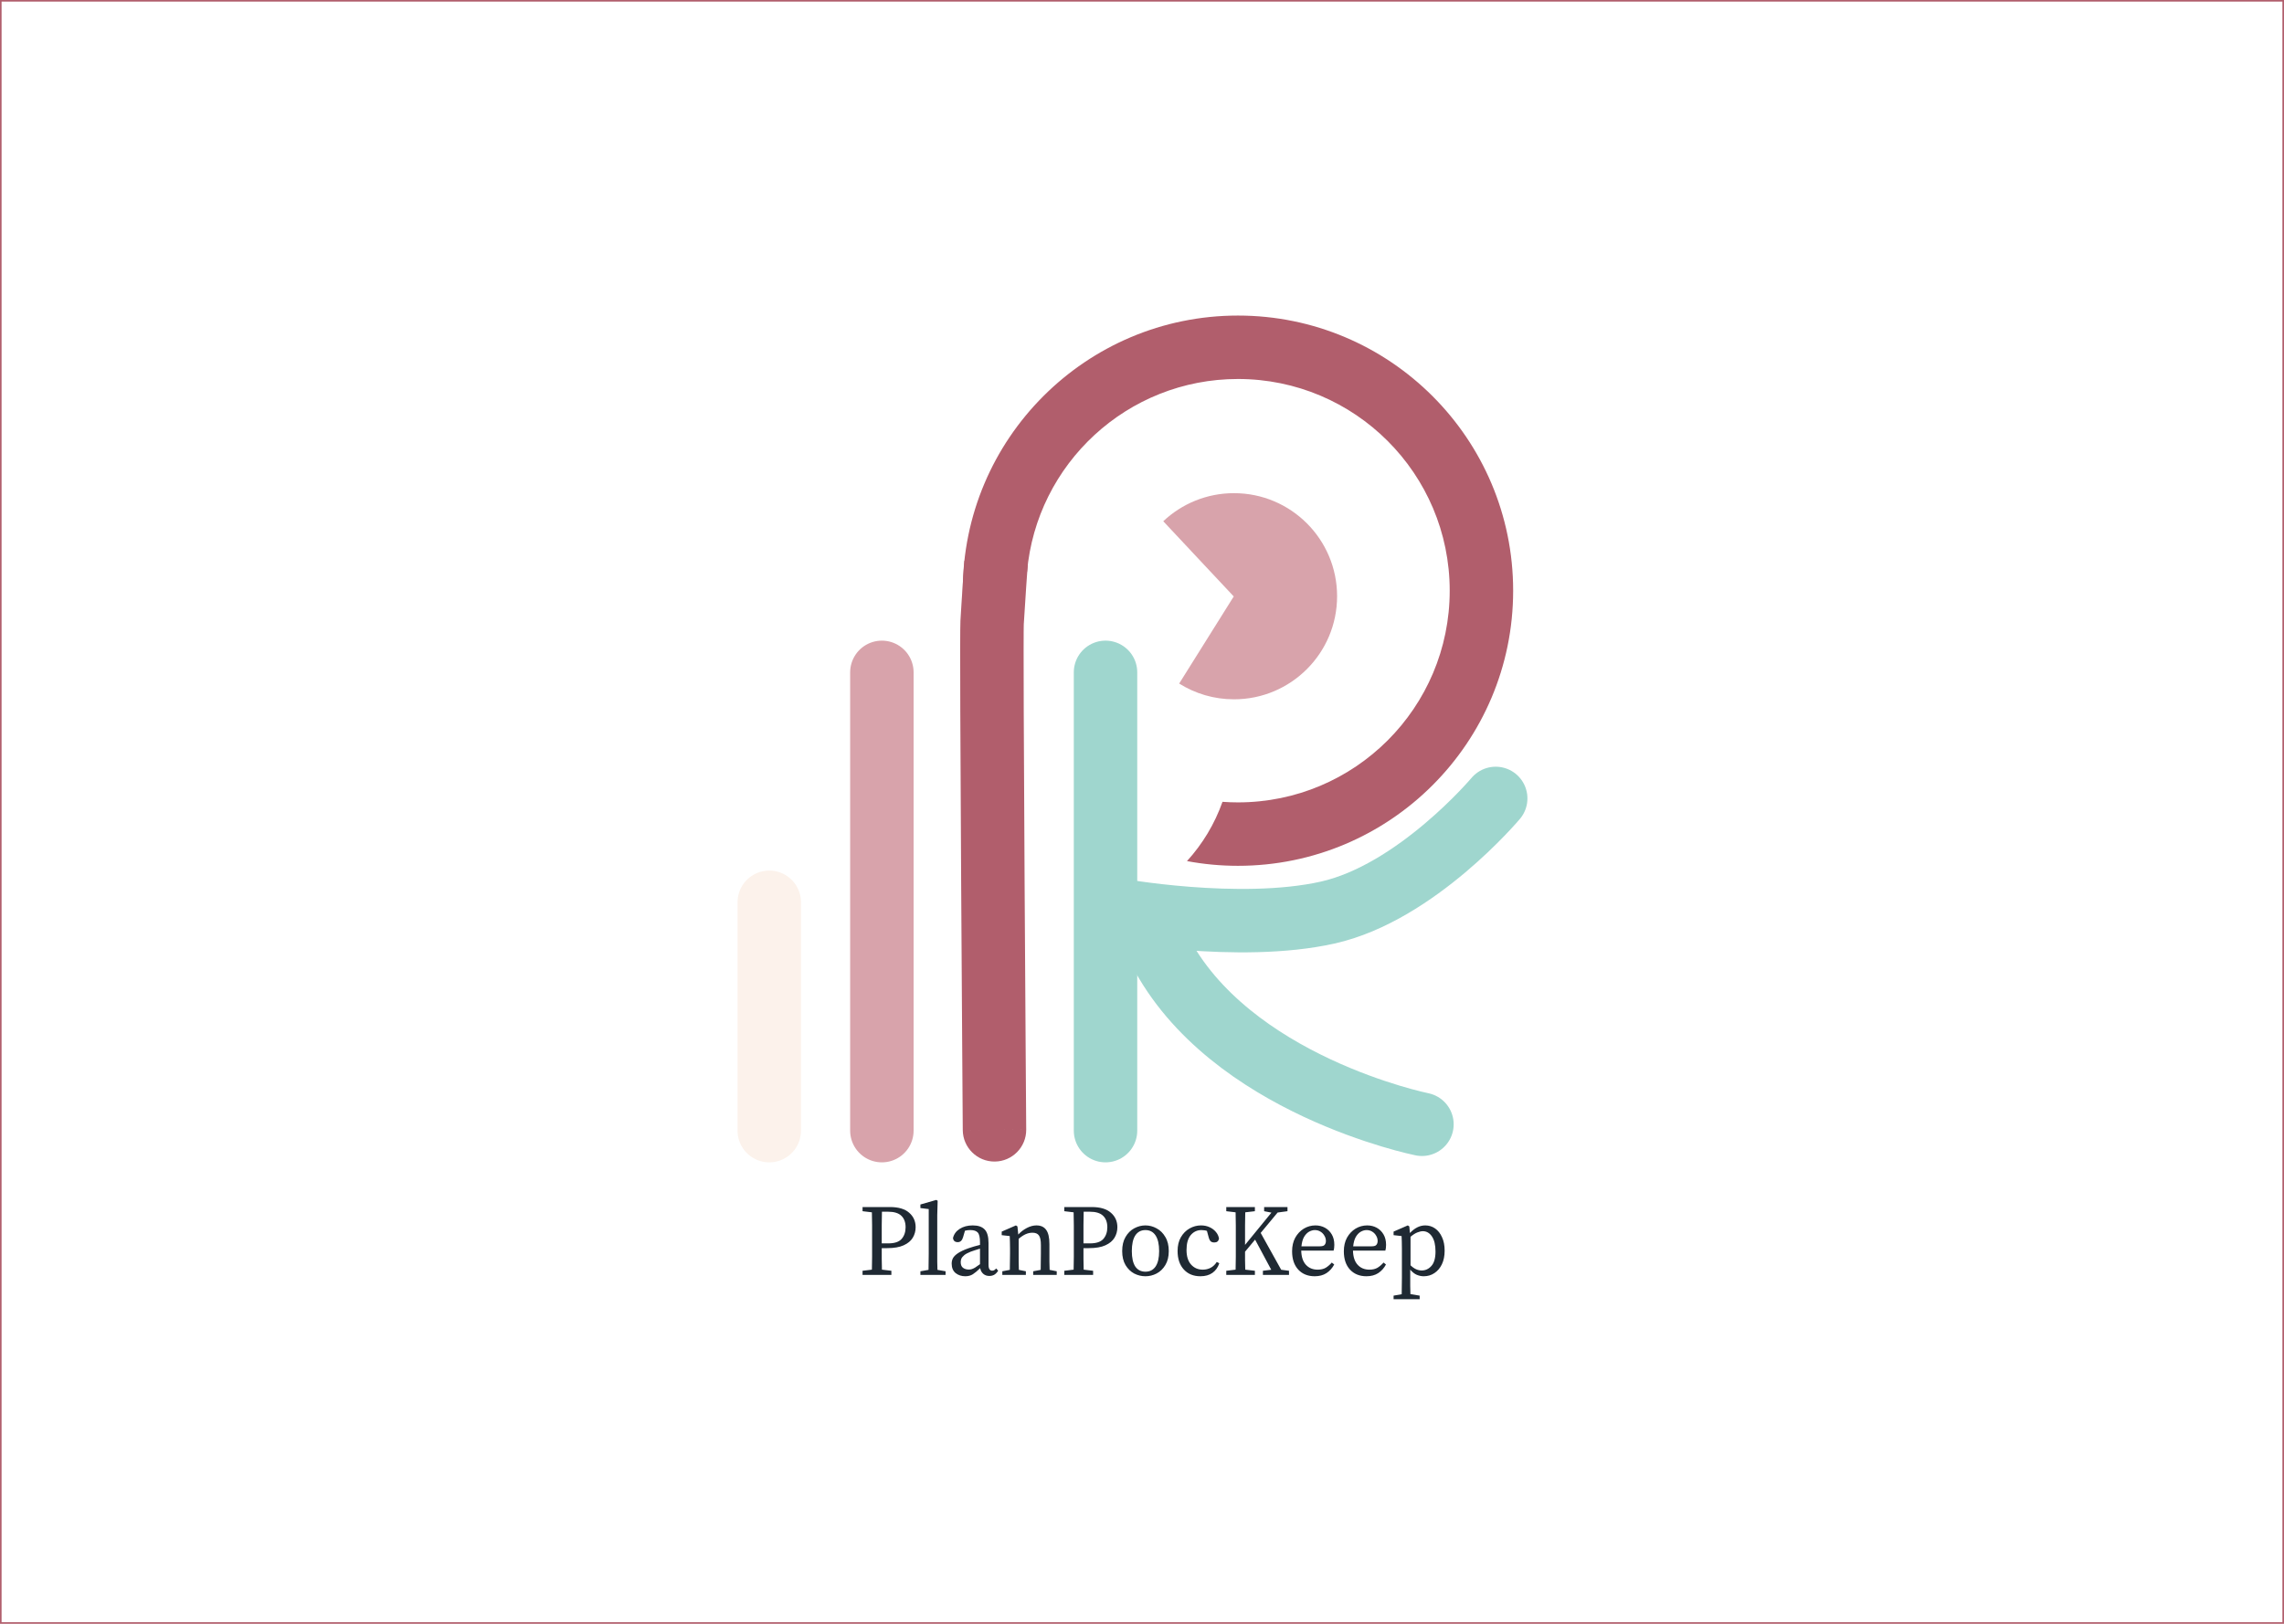
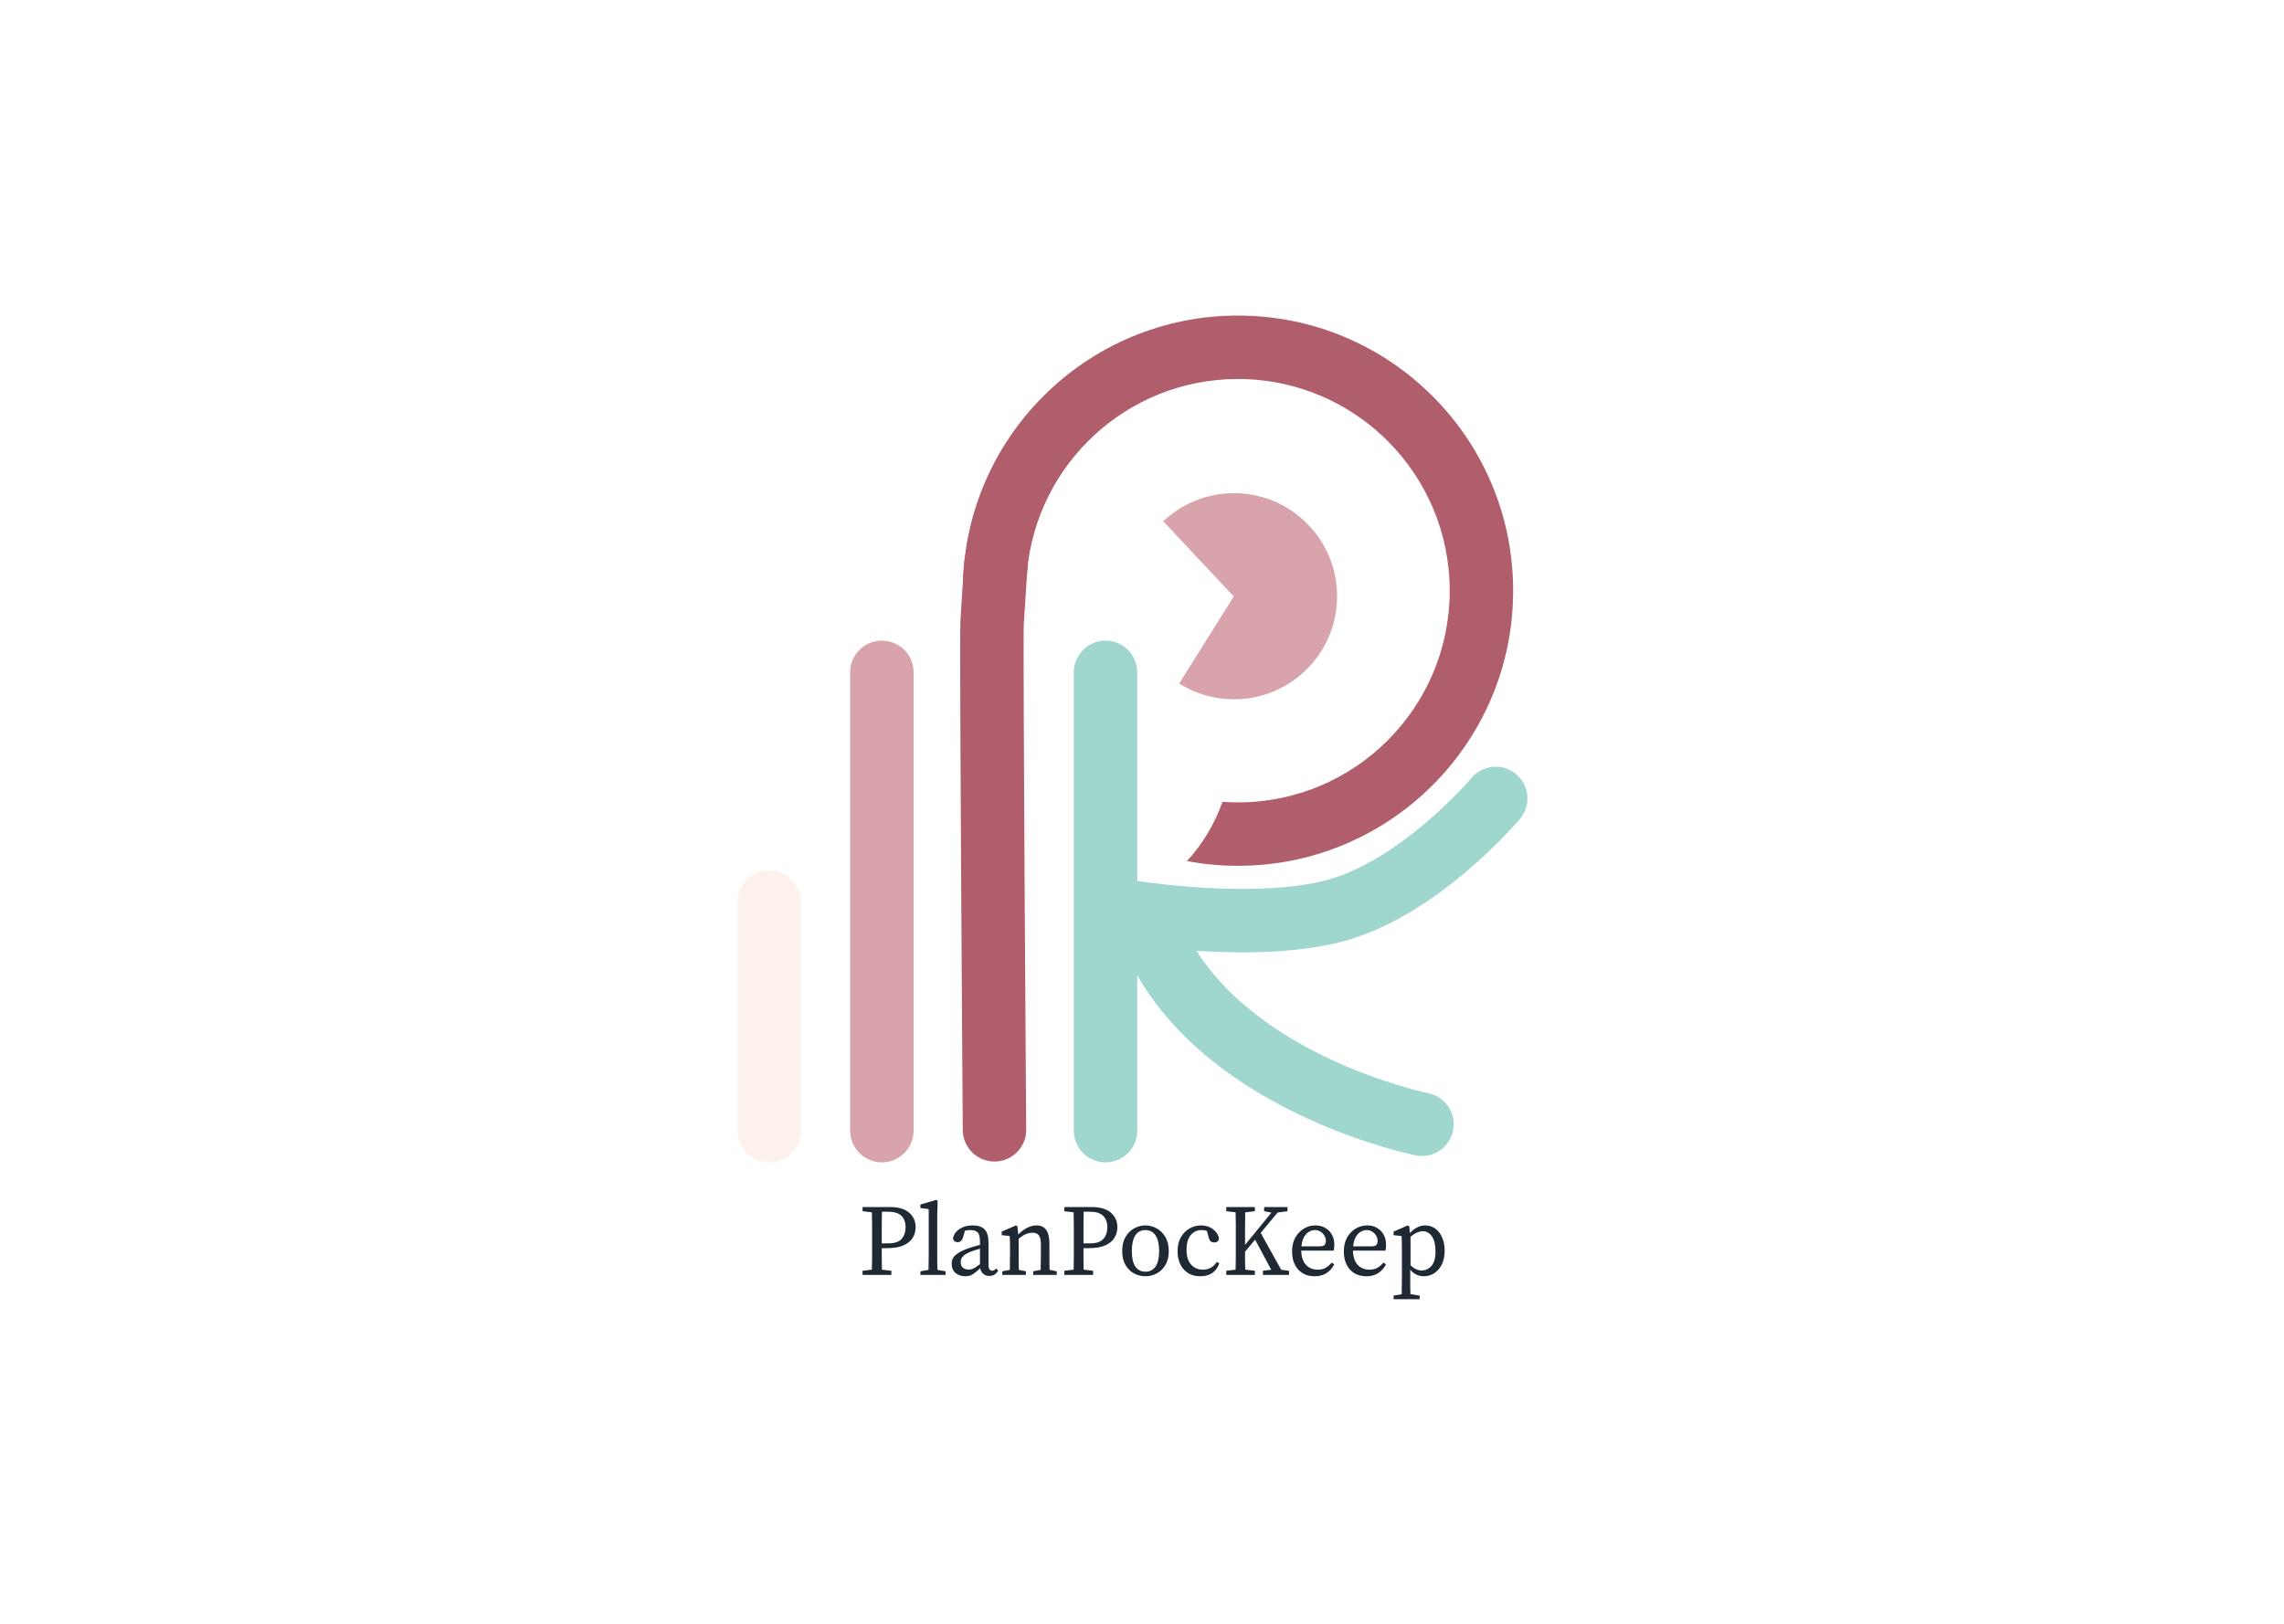
<svg xmlns="http://www.w3.org/2000/svg" width="1440" height="1024" viewBox="0 0 1440 1024" fill="none">
-   <rect x="0.5" y="0.5" width="1439" height="1023" stroke="#B15E6C" />
  <path d="M780.5 199C876.321 199 954 276.679 954 372.5C954 468.321 876.321 546 780.5 546C769.52 546 758.778 544.977 748.364 543.026C758.136 532.292 765.812 519.617 770.747 505.646C773.968 505.879 777.22 506 780.5 506C854.23 506 914 446.23 914 372.5C914 298.77 854.23 239 780.5 239C710.74 239 653.477 292.507 647.513 360.72C632.805 363.349 619.111 368.904 607.052 376.757C607.018 375.342 607 373.923 607 372.5C607 276.679 684.679 199 780.5 199Z" fill="#B15E6C" />
  <path d="M607.001 712.643C607.08 723.689 616.098 732.579 627.143 732.499C638.189 732.42 647.079 723.402 646.999 712.357L627 712.5L607.001 712.643ZM628 355C608.052 353.555 608.052 353.555 608.052 353.556C608.052 353.556 608.052 353.556 608.052 353.557C608.052 353.558 608.052 353.559 608.052 353.56C608.052 353.564 608.051 353.568 608.051 353.575C608.05 353.587 608.049 353.605 608.047 353.63C608.043 353.678 608.038 353.749 608.031 353.843C608.018 354.029 607.998 354.304 607.973 354.658C607.922 355.365 607.849 356.388 607.759 357.656C607.579 360.19 607.331 363.701 607.061 367.613C606.524 375.399 605.891 384.896 605.531 391.393L625.5 392.5L645.469 393.607C645.813 387.408 646.429 378.154 646.966 370.365C647.234 366.488 647.479 363.006 647.658 360.492C647.747 359.236 647.82 358.222 647.87 357.523C647.895 357.174 647.915 356.904 647.928 356.721C647.934 356.629 647.939 356.56 647.943 356.514C647.944 356.49 647.946 356.473 647.947 356.461C647.947 356.456 647.947 356.451 647.947 356.449C647.948 356.447 647.948 356.446 647.948 356.446C647.948 356.445 647.948 356.445 647.948 356.445C647.948 356.445 647.948 356.445 628 355ZM625.5 392.5L605.531 391.393C605.134 398.555 605.528 479.659 605.987 557.379C606.218 596.593 606.472 635.409 606.667 664.42C606.765 678.926 606.848 690.981 606.907 699.41C606.937 703.625 606.96 706.933 606.976 709.187C606.984 710.315 606.99 711.179 606.994 711.761C606.996 712.052 606.998 712.272 606.999 712.42C606.999 712.494 607 712.55 607 712.587C607 712.606 607 712.62 607 712.629C607 712.634 607 712.637 607 712.64C607.001 712.642 607.001 712.643 627 712.5C646.999 712.357 646.999 712.355 646.999 712.353C646.999 712.351 646.999 712.347 646.999 712.343C646.999 712.333 646.999 712.319 646.999 712.301C646.999 712.264 646.998 712.208 646.998 712.134C646.997 711.987 646.995 711.766 646.993 711.475C646.989 710.894 646.983 710.031 646.975 708.904C646.959 706.651 646.936 703.344 646.906 699.131C646.847 690.705 646.764 678.653 646.666 664.151C646.471 635.146 646.217 596.342 645.986 557.143C645.754 517.941 645.545 478.357 645.437 447.786C645.384 432.497 645.355 419.485 645.362 409.91C645.366 405.119 645.378 401.219 645.4 398.339C645.411 396.896 645.425 395.744 645.439 394.88C645.456 393.919 645.471 393.58 645.469 393.607L625.5 392.5Z" fill="#B15E6C" />
  <path d="M556 424V713" stroke="#D8A3AB" stroke-width="40" stroke-linecap="round" />
  <path d="M943 503.5C943 503.5 893 563 837 575.5C781 588 702.5 573.5 702.5 573.5" stroke="#9FD6CE" stroke-width="40" stroke-linecap="round" />
  <path d="M896.5 709C896.5 709 775 684.5 731 599" stroke="#9FD6CE" stroke-width="40" stroke-linecap="round" />
  <path d="M485 569L485 713" stroke="#FCF2EB" stroke-width="40" stroke-linecap="round" />
  <path d="M778 311C813.899 311 843 340.101 843 376C843 411.899 813.899 441 778 441C765.298 441 753.448 437.355 743.436 431.057L777.842 376.128L733.404 328.712C745.044 317.731 760.736 311 778 311Z" fill="#D8A3AB" />
  <path d="M697 424V713" stroke="#9FD6CE" stroke-width="40" stroke-linecap="round" />
  <path d="M559.88 764.128H556.04C555.997 766.859 555.955 769.653 555.912 772.512C555.912 775.328 555.912 778.165 555.912 781.024V784.096H560.136C564.019 784.096 566.792 783.157 568.456 781.28C570.12 779.36 570.952 776.907 570.952 773.92C570.952 770.805 570.056 768.395 568.264 766.688C566.515 764.981 563.72 764.128 559.88 764.128ZM543.816 763.808V761.184H561.032C566.451 761.184 570.504 762.379 573.192 764.768C575.923 767.115 577.288 770.165 577.288 773.92C577.288 776.309 576.691 778.507 575.496 780.512C574.301 782.517 572.381 784.117 569.736 785.312C567.133 786.507 563.635 787.104 559.24 787.104H555.912C555.912 789.408 555.912 791.669 555.912 793.888C555.955 796.107 555.997 798.368 556.04 800.672L561.992 801.376V804H543.816V801.376L549.704 800.672C549.789 797.984 549.832 795.253 549.832 792.48C549.832 789.707 549.832 786.933 549.832 784.16V781.024C549.832 778.251 549.832 775.499 549.832 772.768C549.832 769.995 549.789 767.243 549.704 764.512L543.816 763.808ZM580.288 804V801.696L585.408 800.8C585.45 799.051 585.472 797.344 585.472 795.68C585.514 793.973 585.536 792.267 585.536 790.56V762.464L580.288 761.824V759.584L590.272 756.704L591.168 757.216L590.912 766.304V790.56C590.912 792.267 590.912 793.973 590.912 795.68C590.954 797.387 590.997 799.093 591.04 800.8L596.16 801.696V804H580.288ZM623.749 804.64C622.213 804.64 620.933 804.192 619.909 803.296C618.885 802.4 618.245 801.205 617.989 799.712C616.24 801.419 614.704 802.699 613.381 803.552C612.058 804.405 610.458 804.832 608.581 804.832C606.234 804.832 604.208 804.171 602.501 802.848C600.837 801.483 600.005 799.477 600.005 796.832C600.005 795.595 600.282 794.443 600.837 793.376C601.434 792.309 602.501 791.264 604.037 790.24C605.573 789.216 607.77 788.192 610.629 787.168C611.61 786.827 612.741 786.464 614.021 786.08C615.301 785.696 616.581 785.355 617.861 785.056V783.456C617.861 780.341 617.392 778.272 616.453 777.248C615.514 776.224 613.978 775.712 611.845 775.712C611.376 775.712 610.842 775.733 610.245 775.776C609.69 775.819 609.072 775.925 608.389 776.096L607.173 780.256C606.576 782.304 605.466 783.328 603.845 783.328C602.053 783.328 601.05 782.453 600.837 780.704C601.434 778.272 602.842 776.352 605.061 774.944C607.322 773.493 610.074 772.768 613.317 772.768C616.688 772.768 619.184 773.621 620.805 775.328C622.426 776.992 623.237 779.851 623.237 783.904V797.536C623.237 798.901 623.45 799.883 623.877 800.48C624.304 801.035 624.858 801.312 625.541 801.312C626.096 801.312 626.565 801.184 626.949 800.928C627.333 800.672 627.696 800.331 628.037 799.904L629.317 801.312C628.549 802.549 627.696 803.424 626.757 803.936C625.861 804.405 624.858 804.64 623.749 804.64ZM605.701 795.872C605.701 797.579 606.192 798.795 607.173 799.52C608.154 800.245 609.37 800.608 610.821 800.608C611.461 800.608 612.058 800.523 612.613 800.352C613.21 800.181 613.914 799.861 614.725 799.392C615.536 798.88 616.581 798.155 617.861 797.216V787.424C616.752 787.723 615.664 788.064 614.597 788.448C613.53 788.789 612.656 789.088 611.973 789.344C610.138 790.069 608.773 790.816 607.877 791.584C606.981 792.352 606.384 793.099 606.085 793.824C605.829 794.549 605.701 795.232 605.701 795.872ZM631.935 804V801.696L636.671 800.8C636.714 799.179 636.735 797.429 636.735 795.552C636.778 793.675 636.799 792.011 636.799 790.56V787.488C636.799 785.739 636.778 784.288 636.735 783.136C636.735 781.984 636.692 780.768 636.607 779.488L631.551 778.912V776.672L640.511 772.768L641.471 773.408L641.983 778.528C643.562 776.821 645.375 775.435 647.423 774.368C649.471 773.301 651.476 772.768 653.439 772.768C656.212 772.768 658.26 773.707 659.583 775.584C660.948 777.419 661.631 780.427 661.631 784.608V790.56C661.631 792.011 661.631 793.675 661.631 795.552C661.674 797.429 661.716 799.179 661.759 800.8L666.239 801.696V804H651.391V801.696L656.127 800.8C656.17 799.221 656.191 797.493 656.191 795.616C656.234 793.696 656.255 792.011 656.255 790.56V785.12C656.255 782.176 655.828 780.149 654.975 779.04C654.164 777.931 652.82 777.376 650.943 777.376C649.492 777.376 648.084 777.675 646.719 778.272C645.354 778.869 643.86 779.851 642.239 781.216V790.56C642.239 791.968 642.239 793.632 642.239 795.552C642.282 797.429 642.324 799.179 642.367 800.8L646.783 801.696V804H631.935ZM687.068 764.128H683.228C683.185 766.859 683.142 769.653 683.1 772.512C683.1 775.328 683.1 778.165 683.1 781.024V784.096H687.324C691.206 784.096 693.98 783.157 695.644 781.28C697.308 779.36 698.14 776.907 698.14 773.92C698.14 770.805 697.244 768.395 695.452 766.688C693.702 764.981 690.908 764.128 687.068 764.128ZM671.004 763.808V761.184H688.22C693.638 761.184 697.692 762.379 700.38 764.768C703.11 767.115 704.476 770.165 704.476 773.92C704.476 776.309 703.878 778.507 702.684 780.512C701.489 782.517 699.569 784.117 696.924 785.312C694.321 786.507 690.822 787.104 686.428 787.104H683.1C683.1 789.408 683.1 791.669 683.1 793.888C683.142 796.107 683.185 798.368 683.228 800.672L689.18 801.376V804H671.004V801.376L676.892 800.672C676.977 797.984 677.02 795.253 677.02 792.48C677.02 789.707 677.02 786.933 677.02 784.16V781.024C677.02 778.251 677.02 775.499 677.02 772.768C677.02 769.995 676.977 767.243 676.892 764.512L671.004 763.808ZM722.161 804.832C719.686 804.832 717.318 804.256 715.057 803.104C712.838 801.909 711.025 800.139 709.617 797.792C708.209 795.403 707.505 792.459 707.505 788.96C707.505 785.419 708.209 782.453 709.617 780.064C711.025 777.632 712.838 775.819 715.057 774.624C717.318 773.387 719.686 772.768 722.161 772.768C724.636 772.768 726.982 773.387 729.201 774.624C731.462 775.819 733.297 777.632 734.705 780.064C736.156 782.453 736.881 785.419 736.881 788.96C736.881 792.459 736.156 795.403 734.705 797.792C733.297 800.139 731.462 801.909 729.201 803.104C726.982 804.256 724.636 804.832 722.161 804.832ZM722.161 801.952C724.934 801.952 727.068 800.864 728.561 798.688C730.054 796.469 730.801 793.227 730.801 788.96C730.801 784.651 730.054 781.365 728.561 779.104C727.068 776.843 724.934 775.712 722.161 775.712C719.388 775.712 717.254 776.843 715.761 779.104C714.31 781.365 713.585 784.651 713.585 788.96C713.585 793.227 714.31 796.469 715.761 798.688C717.254 800.864 719.388 801.952 722.161 801.952ZM756.838 804.832C752.443 804.832 748.945 803.403 746.342 800.544C743.739 797.685 742.438 793.803 742.438 788.896C742.438 785.525 743.121 782.645 744.486 780.256C745.894 777.824 747.729 775.968 749.99 774.688C752.251 773.408 754.662 772.768 757.222 772.768C759.142 772.768 760.913 773.131 762.534 773.856C764.155 774.581 765.499 775.584 766.566 776.864C767.633 778.101 768.294 779.509 768.55 781.088C768.251 782.709 767.27 783.52 765.606 783.52C764.539 783.52 763.729 783.243 763.174 782.688C762.662 782.091 762.299 781.344 762.086 780.448L760.934 776.224C760.337 776.011 759.739 775.883 759.142 775.84C758.587 775.755 758.033 775.712 757.478 775.712C754.747 775.712 752.486 776.779 750.694 778.912C748.945 781.045 748.07 784.16 748.07 788.256C748.07 792.267 749.03 795.339 750.95 797.472C752.87 799.605 755.323 800.672 758.31 800.672C760.145 800.672 761.83 800.267 763.366 799.456C764.902 798.603 766.161 797.387 767.142 795.808L768.742 796.64C767.846 799.285 766.395 801.312 764.39 802.72C762.385 804.128 759.867 804.832 756.838 804.832ZM773.129 763.808V761.184H791.177V763.808L785.097 764.512C785.054 767.243 785.011 769.995 784.969 772.768C784.969 775.499 784.969 778.251 784.969 781.024V785.056L801.609 764.704L797.001 763.808V761.184H811.721V763.808L805.513 764.64L794.825 777.504L807.753 800.736L812.681 801.376V804H796.233V801.376L801.481 800.736L791.305 781.728L784.969 789.344C784.969 791.051 784.969 792.864 784.969 794.784C785.011 796.704 785.054 798.667 785.097 800.672L791.177 801.376V804H773.129V801.376L779.017 800.672C779.102 797.984 779.145 795.253 779.145 792.48C779.145 789.707 779.145 786.933 779.145 784.16V781.024C779.145 778.251 779.145 775.499 779.145 772.768C779.145 769.995 779.102 767.243 779.017 764.512L773.129 763.808ZM828.966 775.712C827.771 775.712 826.555 776.053 825.318 776.736C824.123 777.419 823.078 778.507 822.182 780C821.329 781.493 820.774 783.477 820.518 785.952H832.166C833.702 785.952 834.705 785.632 835.174 784.992C835.686 784.352 835.942 783.563 835.942 782.624C835.942 781.387 835.622 780.256 834.982 779.232C834.385 778.165 833.553 777.312 832.486 776.672C831.462 776.032 830.289 775.712 828.966 775.712ZM828.902 804.832C824.593 804.832 821.137 803.445 818.534 800.672C815.931 797.856 814.63 793.995 814.63 789.088C814.63 785.803 815.291 782.944 816.614 780.512C817.979 778.08 819.771 776.181 821.99 774.816C824.251 773.451 826.705 772.768 829.35 772.768C831.569 772.768 833.574 773.259 835.366 774.24C837.158 775.221 838.587 776.629 839.654 778.464C840.721 780.256 841.254 782.453 841.254 785.056C841.254 785.781 841.211 786.464 841.126 787.104C841.041 787.701 840.934 788.213 840.806 788.64H820.39C820.475 792.565 821.457 795.552 823.334 797.6C825.211 799.648 827.686 800.672 830.758 800.672C832.806 800.672 834.513 800.267 835.878 799.456C837.243 798.603 838.502 797.515 839.654 796.192L841.19 797.408C839.995 799.669 838.374 801.483 836.326 802.848C834.278 804.171 831.803 804.832 828.902 804.832ZM861.591 775.712C860.396 775.712 859.18 776.053 857.943 776.736C856.748 777.419 855.703 778.507 854.807 780C853.954 781.493 853.399 783.477 853.143 785.952H864.791C866.327 785.952 867.33 785.632 867.799 784.992C868.311 784.352 868.567 783.563 868.567 782.624C868.567 781.387 868.247 780.256 867.607 779.232C867.01 778.165 866.178 777.312 865.111 776.672C864.087 776.032 862.914 775.712 861.591 775.712ZM861.527 804.832C857.218 804.832 853.762 803.445 851.159 800.672C848.556 797.856 847.255 793.995 847.255 789.088C847.255 785.803 847.916 782.944 849.239 780.512C850.604 778.08 852.396 776.181 854.615 774.816C856.876 773.451 859.33 772.768 861.975 772.768C864.194 772.768 866.199 773.259 867.991 774.24C869.783 775.221 871.212 776.629 872.279 778.464C873.346 780.256 873.879 782.453 873.879 785.056C873.879 785.781 873.836 786.464 873.751 787.104C873.666 787.701 873.559 788.213 873.431 788.64H853.015C853.1 792.565 854.082 795.552 855.959 797.6C857.836 799.648 860.311 800.672 863.383 800.672C865.431 800.672 867.138 800.267 868.503 799.456C869.868 798.603 871.127 797.515 872.279 796.192L873.815 797.408C872.62 799.669 870.999 801.483 868.951 802.848C866.903 804.171 864.428 804.832 861.527 804.832ZM878.615 819.296V817.056L883.735 816.16C883.778 814.411 883.799 812.661 883.799 810.912C883.842 809.205 883.863 807.499 883.863 805.792V787.488C883.863 785.739 883.842 784.288 883.799 783.136C883.799 781.984 883.756 780.768 883.671 779.488L878.615 778.912V776.672L887.575 772.768L888.535 773.408L888.919 777.568C891.948 774.368 895.17 772.768 898.583 772.768C900.887 772.768 902.956 773.408 904.791 774.688C906.626 775.968 908.076 777.803 909.143 780.192C910.252 782.539 910.807 785.376 910.807 788.704C910.807 791.989 910.231 794.848 909.079 797.28C907.927 799.669 906.348 801.525 904.343 802.848C902.38 804.171 900.14 804.832 897.623 804.832C896.172 804.832 894.722 804.533 893.271 803.936C891.863 803.339 890.476 802.251 889.111 800.672V805.728C889.111 807.435 889.111 809.141 889.111 810.848C889.154 812.597 889.196 814.347 889.239 816.096L895.063 817.056V819.296H878.615ZM897.047 776.416C896.066 776.416 894.935 776.672 893.655 777.184C892.375 777.653 890.924 778.571 889.303 779.936V797.92C890.498 799.072 891.671 799.904 892.823 800.416C893.975 800.928 895.148 801.184 896.343 801.184C898.732 801.184 900.78 800.224 902.487 798.304C904.194 796.384 905.047 793.355 905.047 789.216C905.047 785.12 904.3 781.963 902.807 779.744C901.314 777.525 899.394 776.416 897.047 776.416Z" fill="#1F2933" />
</svg>
